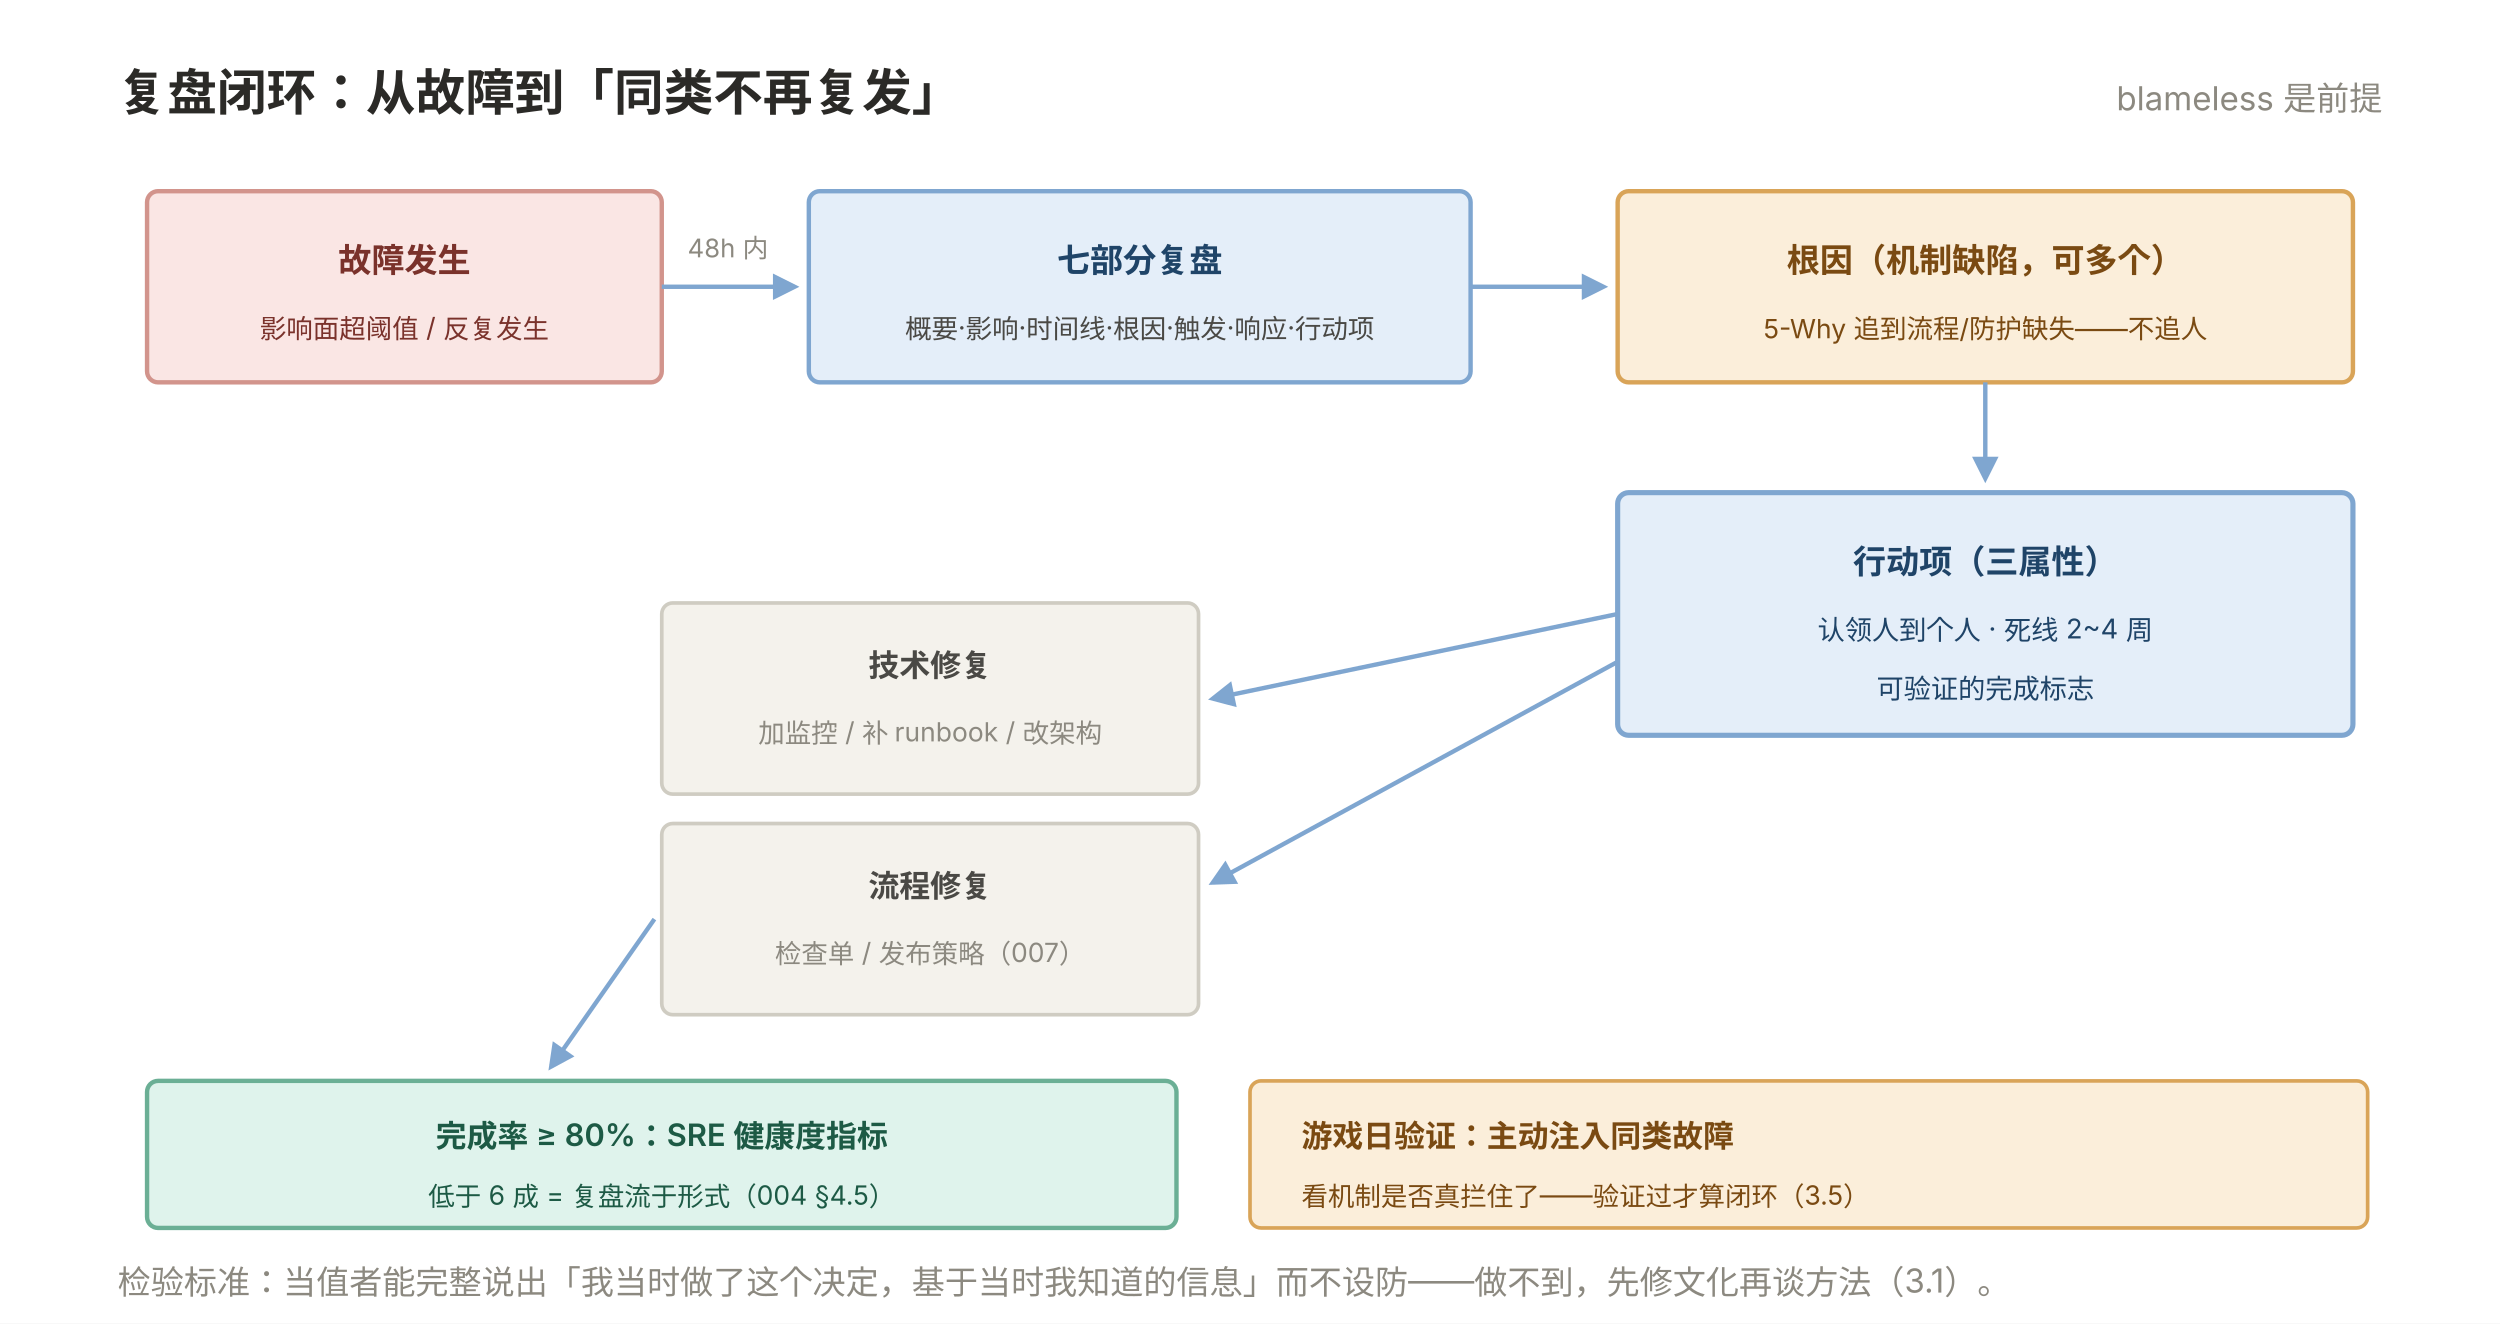
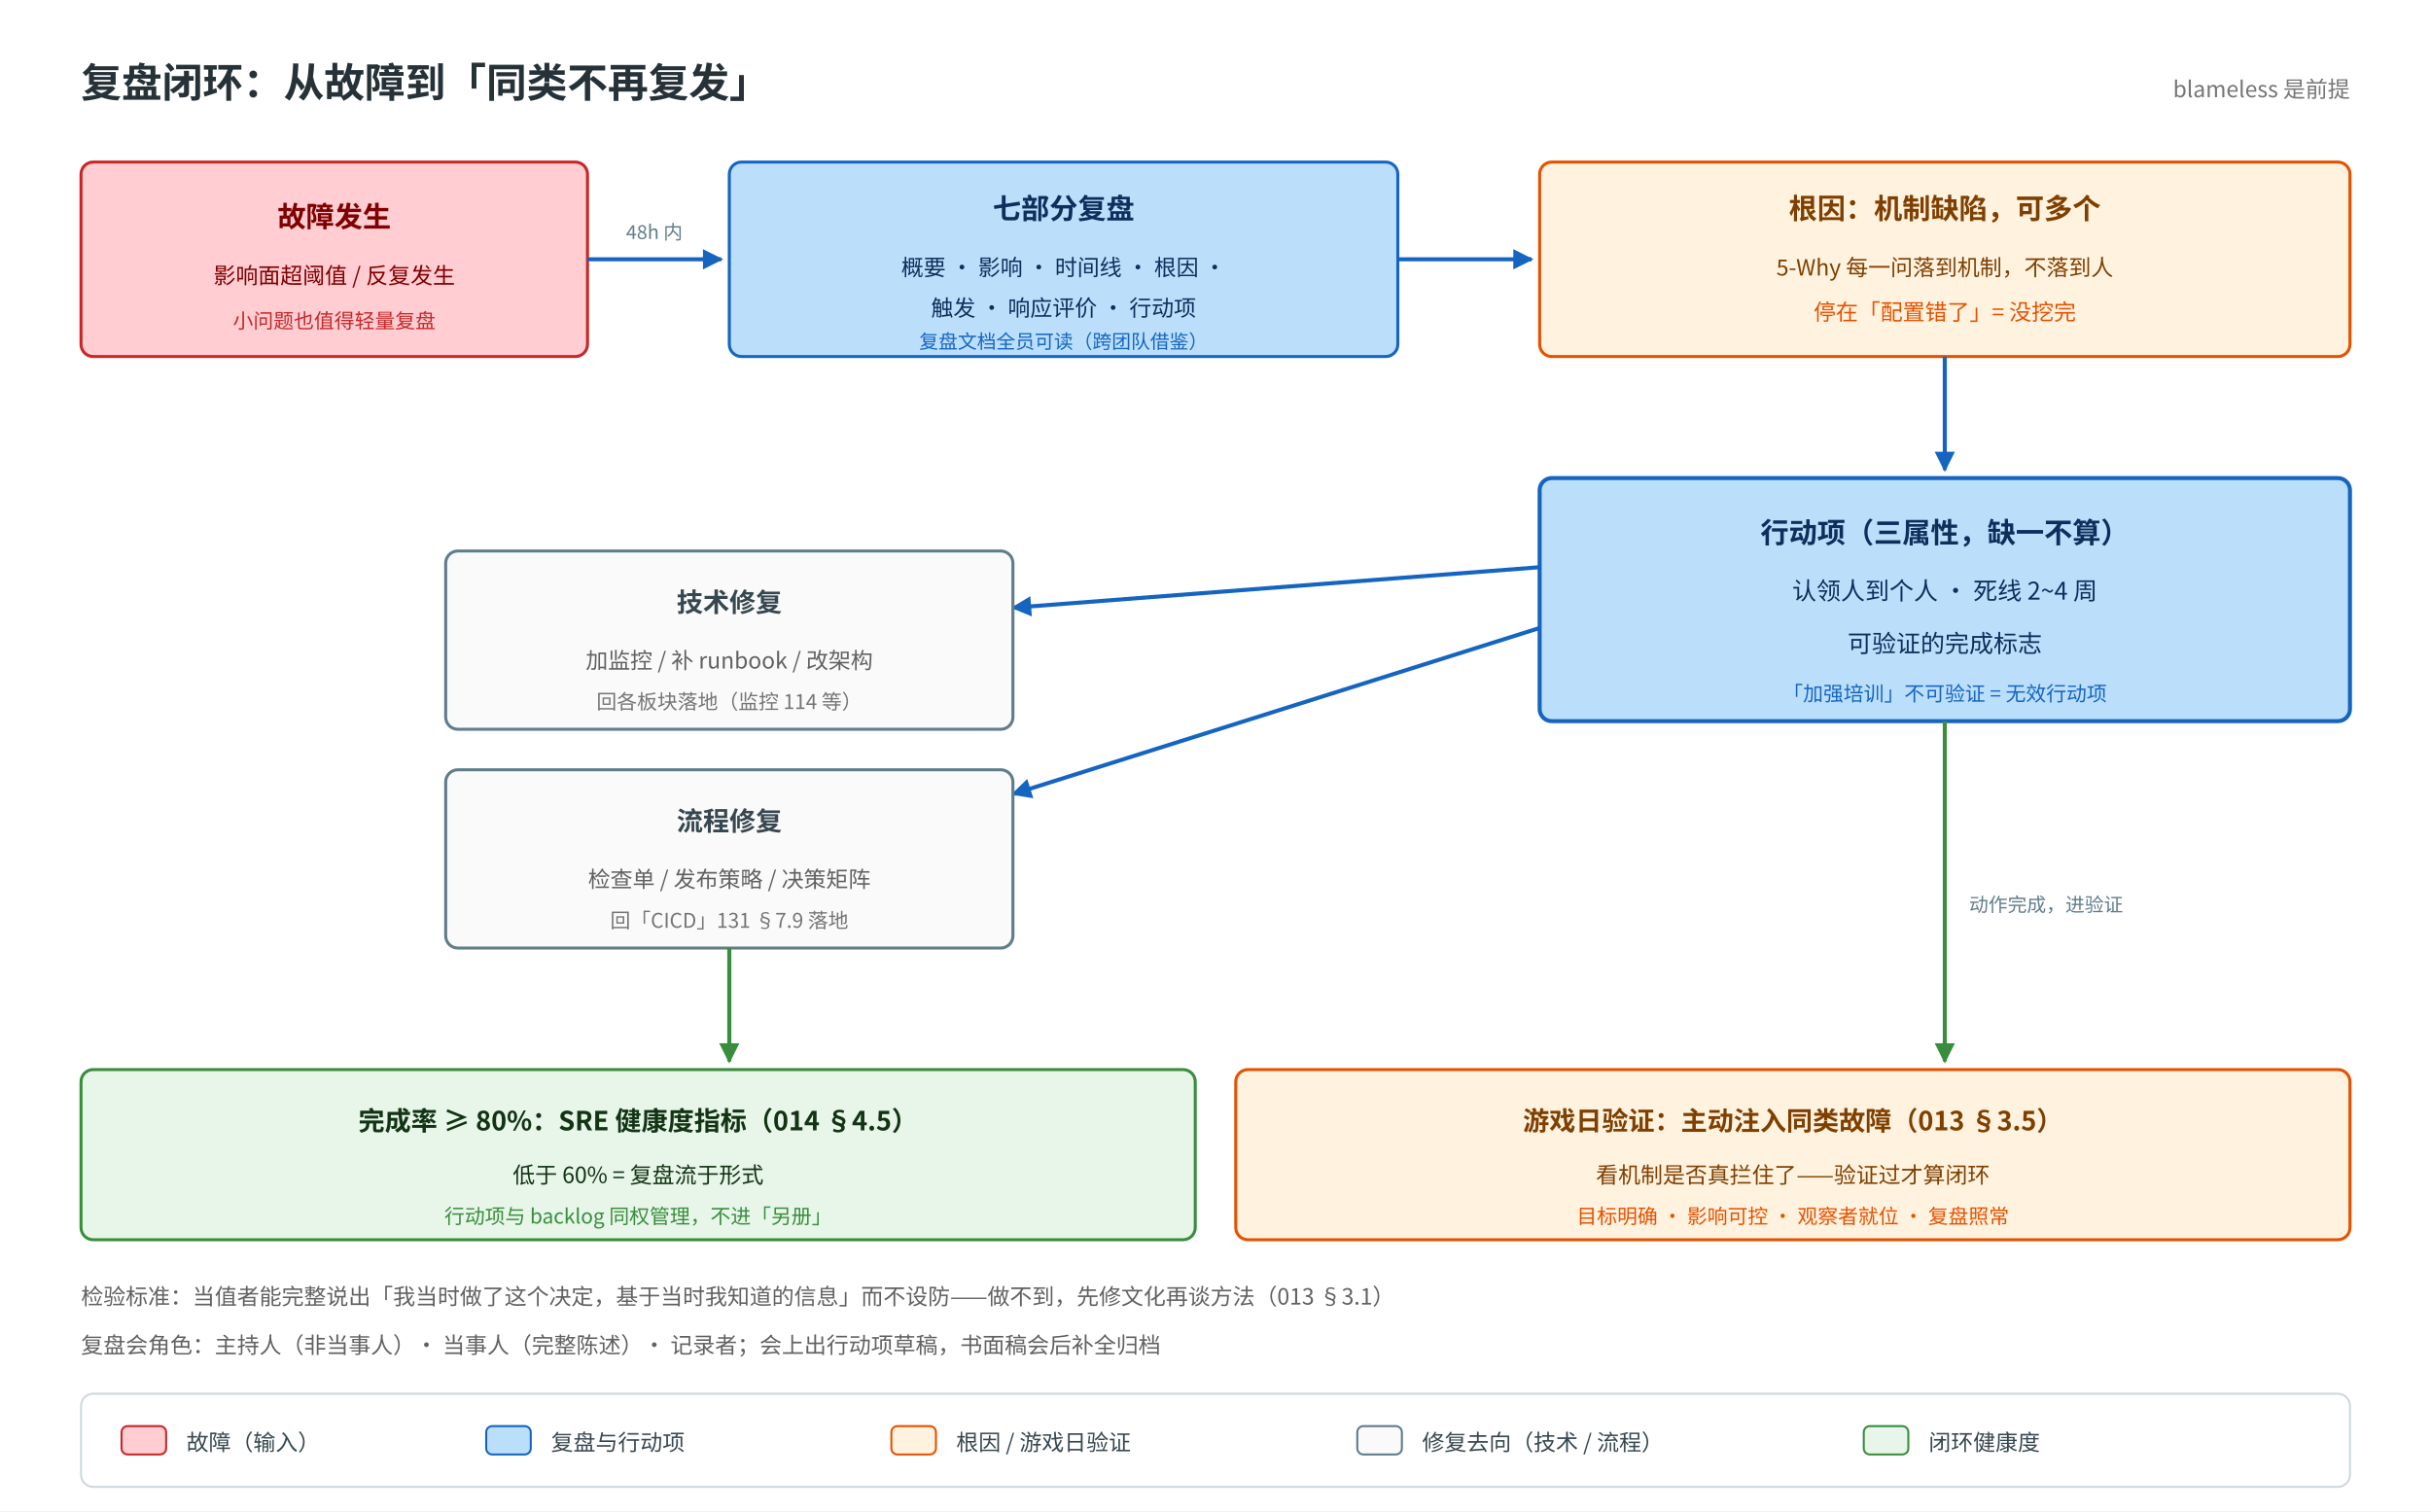
- <svg xmlns="http://www.w3.org/2000/svg" viewBox="0 0 1200 635.29" width="1200" height="635.29" font-family="-apple-system, 'Segoe UI', 'Microsoft YaHei', 'PingFang SC', sans-serif">
-   <g transform="scale(1.764706)">
-     <rect width="680" height="360" fill="#FFFFFF" />
-     <text x="32" y="30" font-size="13.5" font-weight="600" fill="#2B2A27">复盘闭环：从故障到「同类不再复发」</text>
-     <text x="648" y="30" font-size="9" fill="#8C8980" text-anchor="end">blameless 是前提</text>
-     <defs>
-       <marker id="s3Blue" viewBox="0 0 10 10" refX="8" refY="5" markerWidth="6" markerHeight="6" orient="auto">
-         <path d="M0,0 L10,5 L0,10 z" fill="#7FA6D0" />
-       </marker>
-     </defs>
-     <rect x="40" y="52" width="140" height="52" rx="3" fill="#FAE6E4" stroke="#D2948C" stroke-width="1.2" />
-     <text x="110" y="74" font-size="9" font-weight="600" fill="#7A322B" text-anchor="middle">故障发生</text>
-     <text x="110" y="92" font-size="7.2" fill="#7A322B" text-anchor="middle">影响面超阈值 / 反复发生</text>
-     <line x1="180" y1="78" x2="216" y2="78" stroke="#7FA6D0" stroke-width="1.2" marker-end="url(#s3Blue)" />
-     <text x="198" y="70" font-size="7" fill="#8C8980" text-anchor="middle">48h 内</text>
-     <rect x="220" y="52" width="180" height="52" rx="3" fill="#E4EEF9" stroke="#7FA6D0" stroke-width="1.2" />
-     <text x="310" y="74" font-size="9" font-weight="600" fill="#1F4468" text-anchor="middle">七部分复盘</text>
-     <text x="310" y="92" font-size="7.2" fill="#4A4945" text-anchor="middle">概要·影响·时间线·根因·触发·响应·行动项</text>
-     <line x1="400" y1="78" x2="436" y2="78" stroke="#7FA6D0" stroke-width="1.2" marker-end="url(#s3Blue)" />
-     <rect x="440" y="52" width="200" height="52" rx="3" fill="#FBEEDA" stroke="#D9A458" stroke-width="1.2" />
-     <text x="540" y="74" font-size="9" font-weight="600" fill="#7A4A12" text-anchor="middle">根因（机制缺陷，可多个）</text>
-     <text x="540" y="92" font-size="7.2" fill="#7A4A12" text-anchor="middle">5-Why 追到流程/防护缺失——不追人</text>
-     <line x1="540" y1="104" x2="540" y2="130" stroke="#7FA6D0" stroke-width="1.2" marker-end="url(#s3Blue)" />
-     <rect x="440" y="134" width="200" height="66" rx="3" fill="#E4EEF9" stroke="#7FA6D0" stroke-width="1.4" />
-     <text x="540" y="156" font-size="9" font-weight="600" fill="#1F4468" text-anchor="middle">行动项（三属性）</text>
-     <text x="540" y="174" font-size="7.4" fill="#1F4468" text-anchor="middle">认领人到个人 · 死线 2~4 周</text>
-     <text x="540" y="190" font-size="7.4" fill="#1F4468" text-anchor="middle">可验证的完成标志</text>
-     <line x1="440" y1="167" x2="330" y2="190" stroke="#7FA6D0" stroke-width="1.2" marker-end="url(#s3Blue)" />
-     <line x1="440" y1="180" x2="330" y2="240" stroke="#7FA6D0" stroke-width="1.2" marker-end="url(#s3Blue)" />
-     <rect x="180" y="164" width="146" height="52" rx="3" fill="#F4F2EC" stroke="#CFCCC2" stroke-width="1" />
-     <text x="253" y="184" font-size="8.4" font-weight="600" fill="#4A4945" text-anchor="middle">技术修复</text>
-     <text x="253" y="202" font-size="7.2" fill="#8C8980" text-anchor="middle">加监控 / 补 runbook / 改架构</text>
-     <rect x="180" y="224" width="146" height="52" rx="3" fill="#F4F2EC" stroke="#CFCCC2" stroke-width="1" />
-     <text x="253" y="244" font-size="8.4" font-weight="600" fill="#4A4945" text-anchor="middle">流程修复</text>
-     <text x="253" y="262" font-size="7.2" fill="#8C8980" text-anchor="middle">检查单 / 发布策略（007）</text>
-     <line x1="178" y1="250" x2="150" y2="290" stroke="#7FA6D0" stroke-width="1.2" marker-end="url(#s3Blue)" />
-     <line x1="238" y1="276" x2="238" y2="290" stroke="#7FA6D0" stroke-width="0" />
-     <rect x="40" y="294" width="280" height="40" rx="3" fill="#DFF3EC" stroke="#6BAF95" stroke-width="1.2" />
-     <text x="180" y="312" font-size="8.4" font-weight="600" fill="#1D5A45" text-anchor="middle">完成率 ≥ 80%：SRE 健康度指标</text>
-     <text x="180" y="328" font-size="7.2" fill="#1D5A45" text-anchor="middle">低于 6 成 = 复盘流于形式（004 §4.5）</text>
-     <rect x="340" y="294" width="304" height="40" rx="3" fill="#FBEEDA" stroke="#D9A458" stroke-width="1" />
-     <text x="354" y="312" font-size="8.4" font-weight="600" fill="#7A4A12">游戏日验证：主动注入同类故障</text>
-     <text x="354" y="328" font-size="7.2" fill="#7A4A12">看机制是否真拦住了——验证过才算闭环（3.5）</text>
-     <text x="32" y="352" font-size="9" fill="#8C8980">检验标准：当值者能完整说出「我当时做了这个决定，基于当时我知道的信息」而不设防——做不到，先修文化再谈方法（3.1）。</text>
-   </g>
+ <svg xmlns="http://www.w3.org/2000/svg" viewBox="0 0 1200 746" font-family="'Microsoft YaHei','PingFang SC','Noto Sans CJK SC',sans-serif">
+   <defs>
+     <marker id="axBlue" viewBox="0 0 10 10" refX="9" refY="5" markerWidth="10" markerHeight="10" markerUnits="userSpaceOnUse" orient="auto-start-reverse">
+       <path d="M 0 0 L 10 5 L 0 10 z" fill="#1565c0" />
+     </marker>
+     <marker id="axGreen" viewBox="0 0 10 10" refX="9" refY="5" markerWidth="10" markerHeight="10" markerUnits="userSpaceOnUse" orient="auto-start-reverse">
+       <path d="M 0 0 L 10 5 L 0 10 z" fill="#388e3c" />
+     </marker>
+     <marker id="axOrange" viewBox="0 0 10 10" refX="9" refY="5" markerWidth="10" markerHeight="10" markerUnits="userSpaceOnUse" orient="auto-start-reverse">
+       <path d="M 0 0 L 10 5 L 0 10 z" fill="#e65100" />
+     </marker>
+   </defs>
+   <rect x="0" y="0" width="1200" height="746" fill="#ffffff" />
+   <text x="40" y="48" font-size="20" font-weight="bold" fill="#263238">复盘闭环：从故障到「同类不再复发」</text>
+   <text x="1160" y="48" font-size="11" fill="#757575" text-anchor="end">blameless 是前提</text>
+   <rect x="40" y="80" width="250" height="96" rx="6" fill="#ffcdd2" stroke="#c62828" stroke-width="1.5" />
+   <text x="165" y="112" font-size="14" font-weight="bold" fill="#7f0000" text-anchor="middle">故障发生</text>
+   <text x="165" y="140" font-size="11" fill="#7f0000" text-anchor="middle">影响面超阈值 / 反复发生</text>
+   <text x="165" y="162" font-size="10" fill="#c62828" text-anchor="middle">小问题也值得轻量复盘</text>
+   <line x1="290" y1="128" x2="356" y2="128" stroke="#1565c0" stroke-width="2" marker-end="url(#axBlue)" />
+   <text x="323" y="118" font-size="9.5" fill="#607d8b" text-anchor="middle">48h 内</text>
+   <rect x="360" y="80" width="330" height="96" rx="6" fill="#bbdefb" stroke="#1565c0" stroke-width="1.5" />
+   <text x="525" y="108" font-size="14" font-weight="bold" fill="#0d2f5c" text-anchor="middle">七部分复盘</text>
+   <text x="525" y="136" font-size="11" fill="#0d2f5c" text-anchor="middle">概要 · 影响 · 时间线 · 根因 ·</text>
+   <text x="525" y="156" font-size="11" fill="#0d2f5c" text-anchor="middle">触发 · 响应评价 · 行动项</text>
+   <text x="525" y="172" font-size="9.5" fill="#1565c0" text-anchor="middle">复盘文档全员可读（跨团队借鉴）</text>
+   <line x1="690" y1="128" x2="756" y2="128" stroke="#1565c0" stroke-width="2" marker-end="url(#axBlue)" />
+   <rect x="760" y="80" width="400" height="96" rx="6" fill="#fff3e0" stroke="#e65100" stroke-width="1.5" />
+   <text x="960" y="108" font-size="14" font-weight="bold" fill="#7f3f00" text-anchor="middle">根因：机制缺陷，可多个</text>
+   <text x="960" y="136" font-size="11" fill="#7f3f00" text-anchor="middle">5-Why 每一问落到机制，不落到人</text>
+   <text x="960" y="158" font-size="11" fill="#e65100" text-anchor="middle">停在「配置错了」= 没挖完</text>
+   <line x1="960" y1="176" x2="960" y2="232" stroke="#1565c0" stroke-width="2" marker-end="url(#axBlue)" />
+   <rect x="760" y="236" width="400" height="120" rx="6" fill="#bbdefb" stroke="#1565c0" stroke-width="2" />
+   <text x="960" y="268" font-size="14" font-weight="bold" fill="#0d2f5c" text-anchor="middle">行动项（三属性，缺一不算）</text>
+   <text x="960" y="296" font-size="12" fill="#0d2f5c" text-anchor="middle">认领人到个人 · 死线 2~4 周</text>
+   <text x="960" y="322" font-size="12" fill="#0d2f5c" text-anchor="middle">可验证的完成标志</text>
+   <text x="960" y="346" font-size="10" fill="#1565c0" text-anchor="middle">「加强培训」不可验证 = 无效行动项</text>
+   <line x1="760" y1="280" x2="500" y2="300" stroke="#1565c0" stroke-width="2" marker-end="url(#axBlue)" />
+   <line x1="760" y1="310" x2="500" y2="392" stroke="#1565c0" stroke-width="2" marker-end="url(#axBlue)" />
+   <rect x="220" y="272" width="280" height="88" rx="6" fill="#fafafa" stroke="#607d8b" stroke-width="1.5" />
+   <text x="360" y="302" font-size="13" font-weight="bold" fill="#37474f" text-anchor="middle">技术修复</text>
+   <text x="360" y="330" font-size="11" fill="#616161" text-anchor="middle">加监控 / 补 runbook / 改架构</text>
+   <text x="360" y="350" font-size="10" fill="#757575" text-anchor="middle">回各板块落地（监控 114 等）</text>
+   <rect x="220" y="380" width="280" height="88" rx="6" fill="#fafafa" stroke="#607d8b" stroke-width="1.5" />
+   <text x="360" y="410" font-size="13" font-weight="bold" fill="#37474f" text-anchor="middle">流程修复</text>
+   <text x="360" y="438" font-size="11" fill="#616161" text-anchor="middle">检查单 / 发布策略 / 决策矩阵</text>
+   <text x="360" y="458" font-size="10" fill="#757575" text-anchor="middle">回「CICD」131 §7.9 落地</text>
+   <line x1="360" y1="468" x2="360" y2="524" stroke="#388e3c" stroke-width="2" marker-end="url(#axGreen)" />
+   <line x1="960" y1="356" x2="960" y2="524" stroke="#388e3c" stroke-width="2" marker-end="url(#axGreen)" />
+   <text x="972" y="450" font-size="9.5" fill="#607d8b">动作完成，进验证</text>
+   <rect x="40" y="528" width="550" height="84" rx="6" fill="#e8f5e9" stroke="#388e3c" stroke-width="1.5" />
+   <text x="315" y="558" font-size="13" font-weight="bold" fill="#123314" text-anchor="middle">完成率 ≥ 80%：SRE 健康度指标（014 §4.5）</text>
+   <text x="315" y="584" font-size="11" fill="#123314" text-anchor="middle">低于 60% = 复盘流于形式</text>
+   <text x="315" y="604" font-size="10" fill="#388e3c" text-anchor="middle">行动项与 backlog 同权管理，不进「另册」</text>
+   <rect x="610" y="528" width="550" height="84" rx="6" fill="#fff3e0" stroke="#e65100" stroke-width="1.5" />
+   <text x="885" y="558" font-size="13" font-weight="bold" fill="#7f3f00" text-anchor="middle">游戏日验证：主动注入同类故障（013 §3.5）</text>
+   <text x="885" y="584" font-size="11" fill="#7f3f00" text-anchor="middle">看机制是否真拦住了——验证过才算闭环</text>
+   <text x="885" y="604" font-size="10" fill="#e65100" text-anchor="middle">目标明确 · 影响可控 · 观察者就位 · 复盘照常</text>
+   <text x="40" y="644" font-size="11" fill="#616161">检验标准：当值者能完整说出「我当时做了这个决定，基于当时我知道的信息」而不设防——做不到，先修文化再谈方法（013 §3.1）</text>
+   <text x="40" y="668" font-size="11" fill="#616161">复盘会角色：主持人（非当事人）· 当事人（完整陈述）· 记录者；会上出行动项草稿，书面稿会后补全归档</text>
+   <rect x="40" y="688" width="1120" height="46" rx="6" fill="#ffffff" stroke="#cfd8dc" stroke-width="1" />
+   <rect x="60" y="704" width="22" height="14" rx="3" fill="#ffcdd2" stroke="#c62828" stroke-width="1" />
+   <text x="92" y="716" font-size="11" fill="#37474f">故障（输入）</text>
+   <rect x="240" y="704" width="22" height="14" rx="3" fill="#bbdefb" stroke="#1565c0" stroke-width="1" />
+   <text x="272" y="716" font-size="11" fill="#37474f">复盘与行动项</text>
+   <rect x="440" y="704" width="22" height="14" rx="3" fill="#fff3e0" stroke="#e65100" stroke-width="1" />
+   <text x="472" y="716" font-size="11" fill="#37474f">根因 / 游戏日验证</text>
+   <rect x="670" y="704" width="22" height="14" rx="3" fill="#fafafa" stroke="#607d8b" stroke-width="1" />
+   <text x="702" y="716" font-size="11" fill="#37474f">修复去向（技术 / 流程）</text>
+   <rect x="920" y="704" width="22" height="14" rx="3" fill="#e8f5e9" stroke="#388e3c" stroke-width="1" />
+   <text x="952" y="716" font-size="11" fill="#37474f">闭环健康度</text>
</svg>
